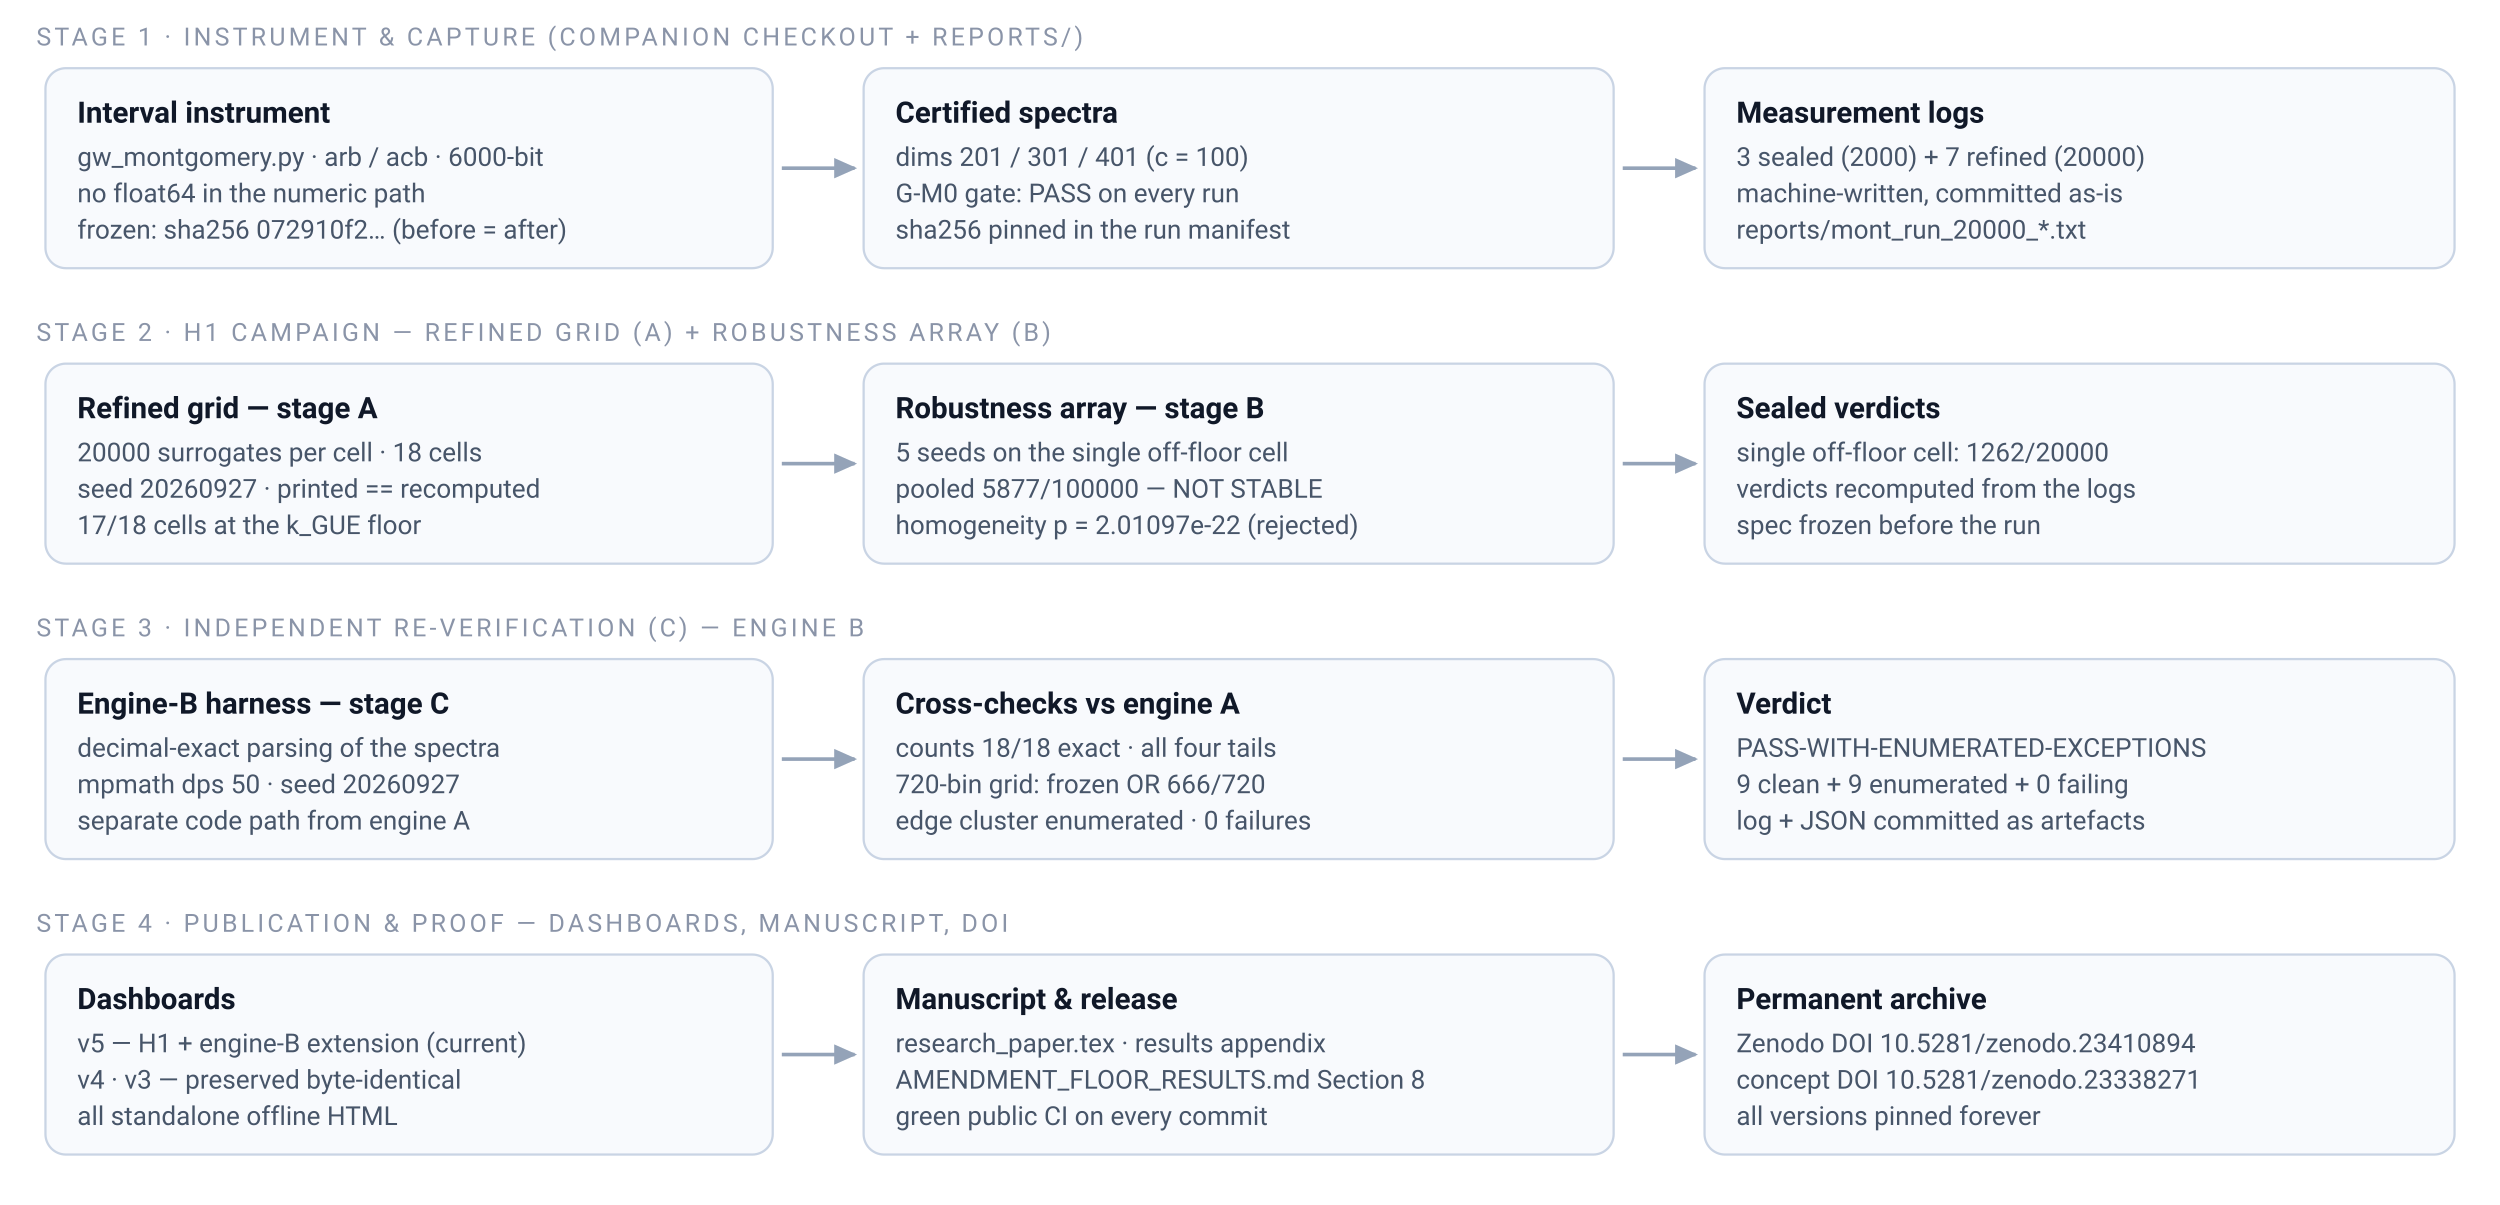
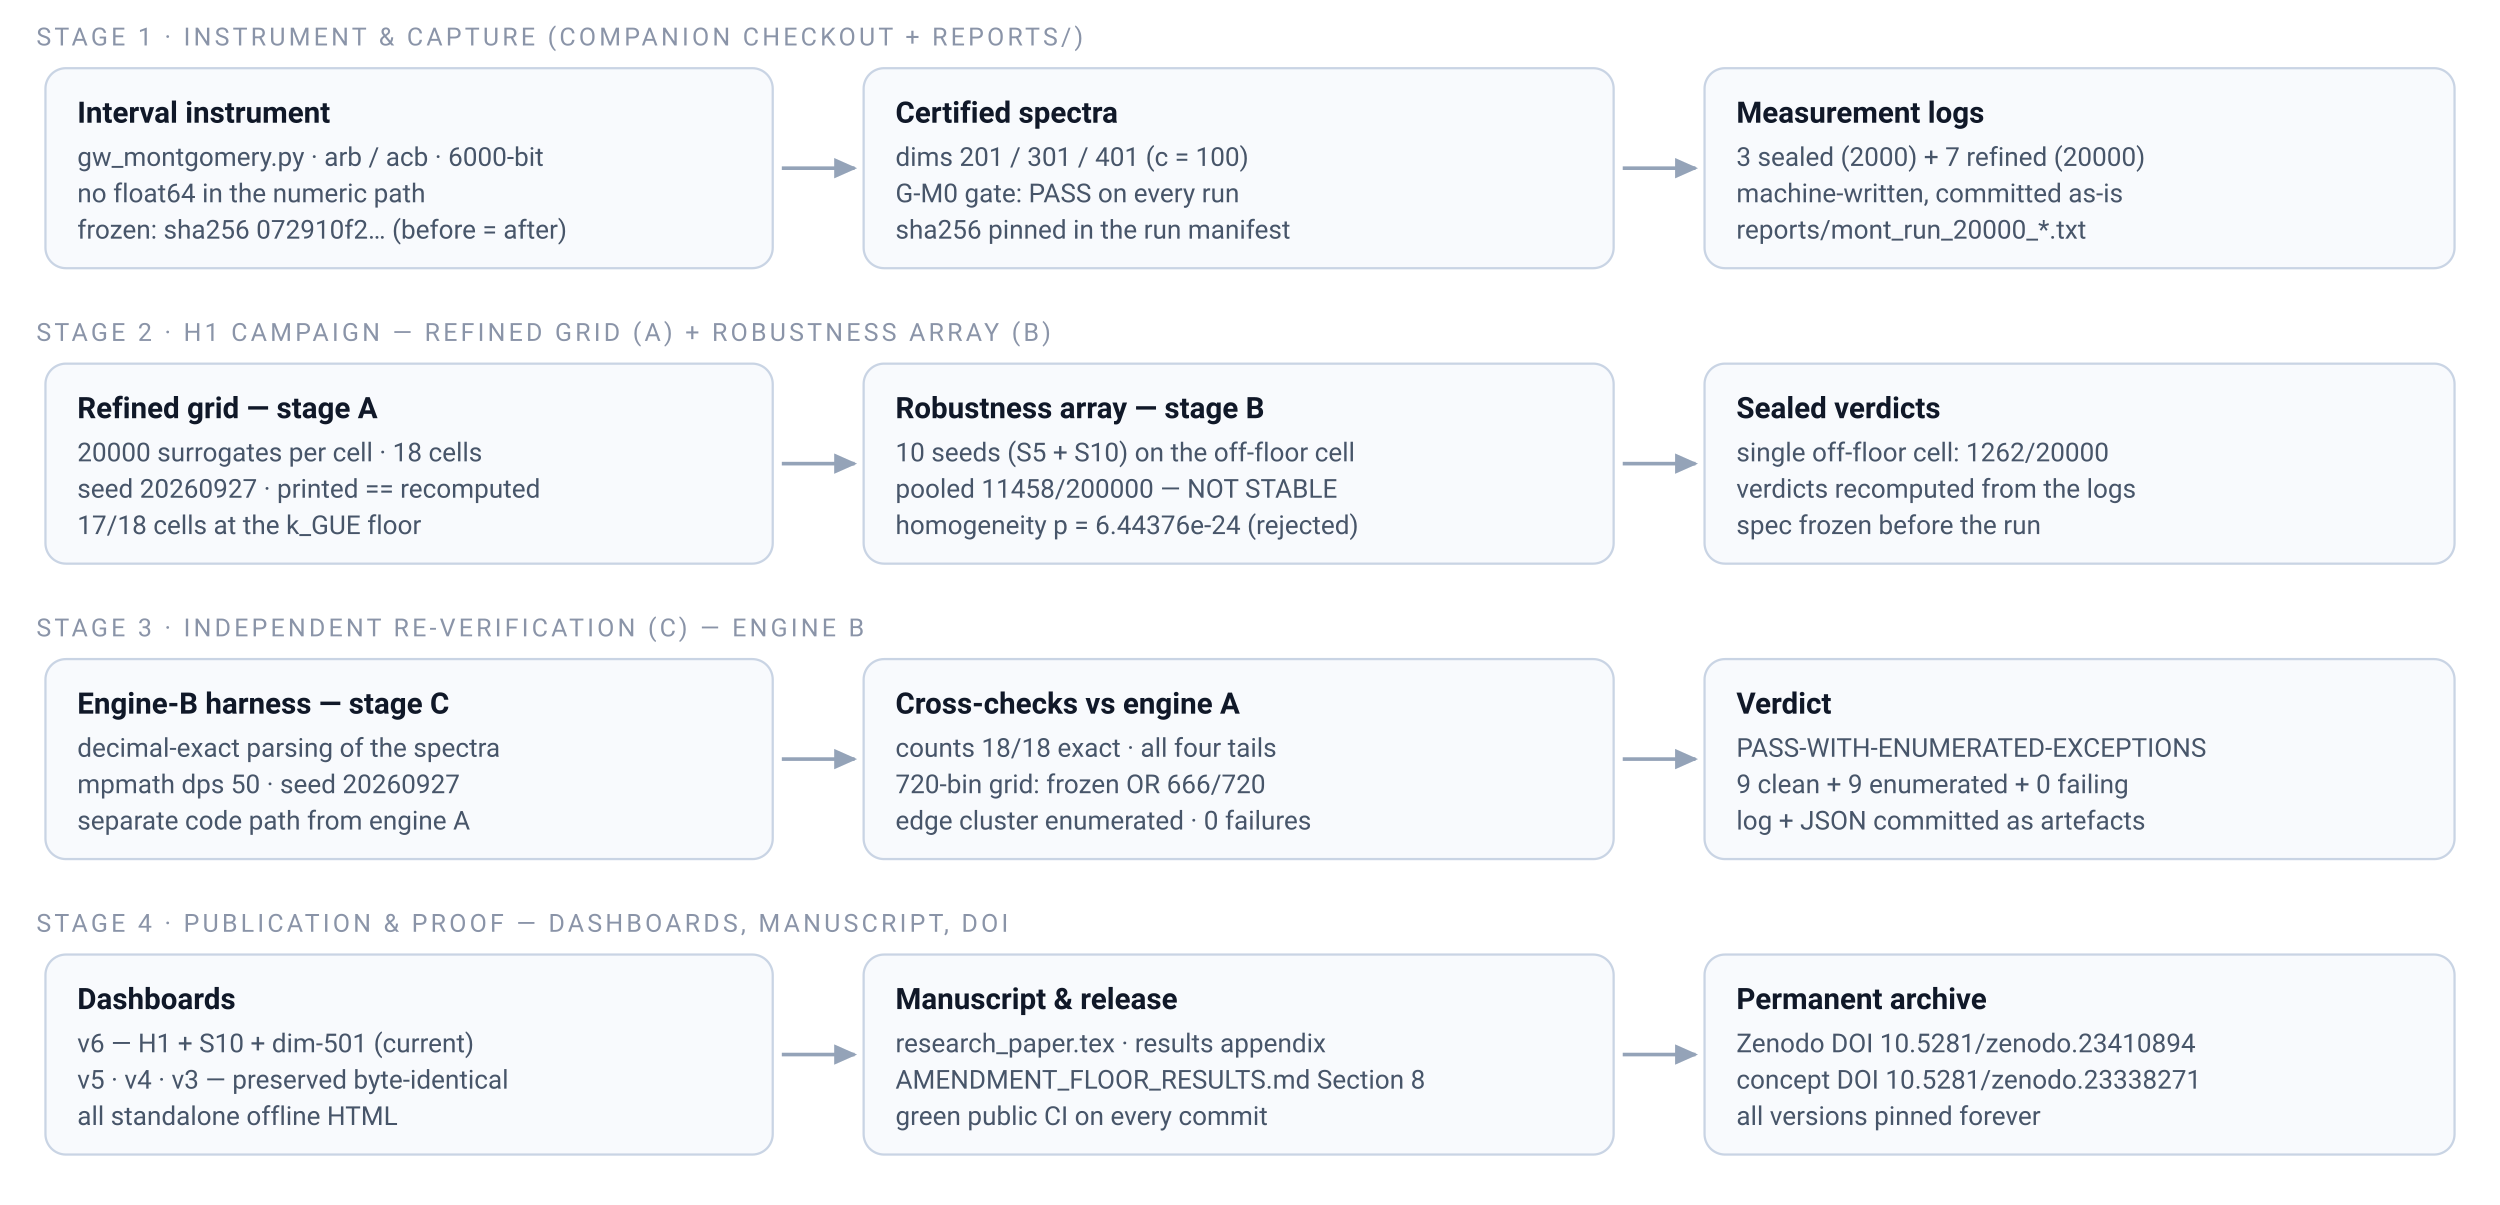
<svg xmlns="http://www.w3.org/2000/svg" viewBox="0 0 1100 530" width="100%" role="img" aria-label="project overview and measurement workflow">
  <defs>
    <marker id="arw" viewBox="0 0 10 10" refX="8" refY="5" markerWidth="7" markerHeight="7" orient="auto-start-reverse">
      <path d="M 0 1 L 9 5 L 0 9 z" fill="#94a3b8" />
    </marker>
  </defs>
  <text x="16" y="20.0" font-size="11" fill="#8a94a8" letter-spacing="1.4" style="font-family:-apple-system,'Segoe UI',Roboto,Helvetica,Arial,sans-serif">STAGE 1 · INSTRUMENT &amp; CAPTURE (COMPANION CHECKOUT + REPORTS/)</text>
  <rect x="20.0" y="30.0" width="320.0" height="88.0" rx="9" fill="#f8fafd" stroke="#c9d4e4" />
  <text x="34.0" y="54.0" font-size="13" font-weight="600" fill="#101828" style="font-family:-apple-system,'Segoe UI',Roboto,Helvetica,Arial,sans-serif">Interval instrument</text>
  <text x="34.0" y="73.0" font-size="11.5" fill="#475569" style="font-family:-apple-system,'Segoe UI',Roboto,Helvetica,Arial,sans-serif">gw_montgomery.py · arb / acb · 6000-bit</text>
  <text x="34.0" y="89.0" font-size="11.5" fill="#475569" style="font-family:-apple-system,'Segoe UI',Roboto,Helvetica,Arial,sans-serif">no float64 in the numeric path</text>
  <text x="34.0" y="105.0" font-size="11.5" fill="#475569" style="font-family:-apple-system,'Segoe UI',Roboto,Helvetica,Arial,sans-serif">frozen: sha256 072910f2… (before = after)</text>
  <line x1="344.0" y1="74.0" x2="376.0" y2="74.0" stroke="#94a3b8" stroke-width="1.6" marker-end="url(#arw)" />
  <rect x="380.0" y="30.0" width="330.0" height="88.0" rx="9" fill="#f8fafd" stroke="#c9d4e4" />
  <text x="394.0" y="54.0" font-size="13" font-weight="600" fill="#101828" style="font-family:-apple-system,'Segoe UI',Roboto,Helvetica,Arial,sans-serif">Certified spectra</text>
  <text x="394.0" y="73.0" font-size="11.5" fill="#475569" style="font-family:-apple-system,'Segoe UI',Roboto,Helvetica,Arial,sans-serif">dims 201 / 301 / 401 (c = 100)</text>
  <text x="394.0" y="89.0" font-size="11.5" fill="#475569" style="font-family:-apple-system,'Segoe UI',Roboto,Helvetica,Arial,sans-serif">G-M0 gate: PASS on every run</text>
  <text x="394.0" y="105.0" font-size="11.5" fill="#475569" style="font-family:-apple-system,'Segoe UI',Roboto,Helvetica,Arial,sans-serif">sha256 pinned in the run manifest</text>
  <line x1="714.0" y1="74.0" x2="746.0" y2="74.0" stroke="#94a3b8" stroke-width="1.6" marker-end="url(#arw)" />
  <rect x="750.0" y="30.0" width="330.0" height="88.0" rx="9" fill="#f8fafd" stroke="#c9d4e4" />
  <text x="764.0" y="54.0" font-size="13" font-weight="600" fill="#101828" style="font-family:-apple-system,'Segoe UI',Roboto,Helvetica,Arial,sans-serif">Measurement logs</text>
  <text x="764.0" y="73.0" font-size="11.5" fill="#475569" style="font-family:-apple-system,'Segoe UI',Roboto,Helvetica,Arial,sans-serif">3 sealed (2000) + 7 refined (20000)</text>
  <text x="764.0" y="89.0" font-size="11.5" fill="#475569" style="font-family:-apple-system,'Segoe UI',Roboto,Helvetica,Arial,sans-serif">machine-written, committed as-is</text>
  <text x="764.0" y="105.0" font-size="11.5" fill="#475569" style="font-family:-apple-system,'Segoe UI',Roboto,Helvetica,Arial,sans-serif">reports/mont_run_20000_*.txt</text>
  <text x="16" y="150.0" font-size="11" fill="#8a94a8" letter-spacing="1.4" style="font-family:-apple-system,'Segoe UI',Roboto,Helvetica,Arial,sans-serif">STAGE 2 · H1 CAMPAIGN — REFINED GRID (A) + ROBUSTNESS ARRAY (B)</text>
  <rect x="20.0" y="160.0" width="320.0" height="88.0" rx="9" fill="#f8fafd" stroke="#c9d4e4" />
  <text x="34.0" y="184.0" font-size="13" font-weight="600" fill="#101828" style="font-family:-apple-system,'Segoe UI',Roboto,Helvetica,Arial,sans-serif">Refined grid — stage A</text>
  <text x="34.0" y="203.0" font-size="11.5" fill="#475569" style="font-family:-apple-system,'Segoe UI',Roboto,Helvetica,Arial,sans-serif">20000 surrogates per cell · 18 cells</text>
  <text x="34.0" y="219.0" font-size="11.5" fill="#475569" style="font-family:-apple-system,'Segoe UI',Roboto,Helvetica,Arial,sans-serif">seed 20260927 · printed == recomputed</text>
  <text x="34.0" y="235.0" font-size="11.5" fill="#475569" style="font-family:-apple-system,'Segoe UI',Roboto,Helvetica,Arial,sans-serif">17/18 cells at the k_GUE floor</text>
  <line x1="344.0" y1="204.0" x2="376.0" y2="204.0" stroke="#94a3b8" stroke-width="1.6" marker-end="url(#arw)" />
  <rect x="380.0" y="160.0" width="330.0" height="88.0" rx="9" fill="#f8fafd" stroke="#c9d4e4" />
  <text x="394.0" y="184.0" font-size="13" font-weight="600" fill="#101828" style="font-family:-apple-system,'Segoe UI',Roboto,Helvetica,Arial,sans-serif">Robustness array — stage B</text>
-   <text x="394.0" y="203.0" font-size="11.5" fill="#475569" style="font-family:-apple-system,'Segoe UI',Roboto,Helvetica,Arial,sans-serif">5 seeds on the single off-floor cell</text>
-   <text x="394.0" y="219.0" font-size="11.5" fill="#475569" style="font-family:-apple-system,'Segoe UI',Roboto,Helvetica,Arial,sans-serif">pooled 5877/100000 — NOT STABLE</text>
-   <text x="394.0" y="235.0" font-size="11.5" fill="#475569" style="font-family:-apple-system,'Segoe UI',Roboto,Helvetica,Arial,sans-serif">homogeneity p = 2.01097e-22 (rejected)</text>
+   <text x="394.0" y="203.0" font-size="11.5" fill="#475569" style="font-family:-apple-system,'Segoe UI',Roboto,Helvetica,Arial,sans-serif">10 seeds (S5 + S10) on the off-floor cell</text>
+   <text x="394.0" y="219.0" font-size="11.5" fill="#475569" style="font-family:-apple-system,'Segoe UI',Roboto,Helvetica,Arial,sans-serif">pooled 11458/200000 — NOT STABLE</text>
+   <text x="394.0" y="235.0" font-size="11.5" fill="#475569" style="font-family:-apple-system,'Segoe UI',Roboto,Helvetica,Arial,sans-serif">homogeneity p = 6.44376e-24 (rejected)</text>
  <line x1="714.0" y1="204.0" x2="746.0" y2="204.0" stroke="#94a3b8" stroke-width="1.6" marker-end="url(#arw)" />
  <rect x="750.0" y="160.0" width="330.0" height="88.0" rx="9" fill="#f8fafd" stroke="#c9d4e4" />
  <text x="764.0" y="184.0" font-size="13" font-weight="600" fill="#101828" style="font-family:-apple-system,'Segoe UI',Roboto,Helvetica,Arial,sans-serif">Sealed verdicts</text>
  <text x="764.0" y="203.0" font-size="11.5" fill="#475569" style="font-family:-apple-system,'Segoe UI',Roboto,Helvetica,Arial,sans-serif">single off-floor cell: 1262/20000</text>
  <text x="764.0" y="219.0" font-size="11.5" fill="#475569" style="font-family:-apple-system,'Segoe UI',Roboto,Helvetica,Arial,sans-serif">verdicts recomputed from the logs</text>
  <text x="764.0" y="235.0" font-size="11.5" fill="#475569" style="font-family:-apple-system,'Segoe UI',Roboto,Helvetica,Arial,sans-serif">spec frozen before the run</text>
  <text x="16" y="280.0" font-size="11" fill="#8a94a8" letter-spacing="1.4" style="font-family:-apple-system,'Segoe UI',Roboto,Helvetica,Arial,sans-serif">STAGE 3 · INDEPENDENT RE-VERIFICATION (C) — ENGINE B</text>
  <rect x="20.0" y="290.0" width="320.0" height="88.0" rx="9" fill="#f8fafd" stroke="#c9d4e4" />
  <text x="34.0" y="314.0" font-size="13" font-weight="600" fill="#101828" style="font-family:-apple-system,'Segoe UI',Roboto,Helvetica,Arial,sans-serif">Engine-B harness — stage C</text>
  <text x="34.0" y="333.0" font-size="11.5" fill="#475569" style="font-family:-apple-system,'Segoe UI',Roboto,Helvetica,Arial,sans-serif">decimal-exact parsing of the spectra</text>
  <text x="34.0" y="349.0" font-size="11.5" fill="#475569" style="font-family:-apple-system,'Segoe UI',Roboto,Helvetica,Arial,sans-serif">mpmath dps 50 · seed 20260927</text>
  <text x="34.0" y="365.0" font-size="11.5" fill="#475569" style="font-family:-apple-system,'Segoe UI',Roboto,Helvetica,Arial,sans-serif">separate code path from engine A</text>
  <line x1="344.0" y1="334.0" x2="376.0" y2="334.0" stroke="#94a3b8" stroke-width="1.6" marker-end="url(#arw)" />
  <rect x="380.0" y="290.0" width="330.0" height="88.0" rx="9" fill="#f8fafd" stroke="#c9d4e4" />
  <text x="394.0" y="314.0" font-size="13" font-weight="600" fill="#101828" style="font-family:-apple-system,'Segoe UI',Roboto,Helvetica,Arial,sans-serif">Cross-checks vs engine A</text>
  <text x="394.0" y="333.0" font-size="11.5" fill="#475569" style="font-family:-apple-system,'Segoe UI',Roboto,Helvetica,Arial,sans-serif">counts 18/18 exact · all four tails</text>
  <text x="394.0" y="349.0" font-size="11.5" fill="#475569" style="font-family:-apple-system,'Segoe UI',Roboto,Helvetica,Arial,sans-serif">720-bin grid: frozen OR 666/720</text>
  <text x="394.0" y="365.0" font-size="11.5" fill="#475569" style="font-family:-apple-system,'Segoe UI',Roboto,Helvetica,Arial,sans-serif">edge cluster enumerated · 0 failures</text>
  <line x1="714.0" y1="334.0" x2="746.0" y2="334.0" stroke="#94a3b8" stroke-width="1.6" marker-end="url(#arw)" />
  <rect x="750.0" y="290.0" width="330.0" height="88.0" rx="9" fill="#f8fafd" stroke="#c9d4e4" />
  <text x="764.0" y="314.0" font-size="13" font-weight="600" fill="#101828" style="font-family:-apple-system,'Segoe UI',Roboto,Helvetica,Arial,sans-serif">Verdict</text>
  <text x="764.0" y="333.0" font-size="11.5" fill="#475569" style="font-family:-apple-system,'Segoe UI',Roboto,Helvetica,Arial,sans-serif">PASS-WITH-ENUMERATED-EXCEPTIONS</text>
  <text x="764.0" y="349.0" font-size="11.5" fill="#475569" style="font-family:-apple-system,'Segoe UI',Roboto,Helvetica,Arial,sans-serif">9 clean + 9 enumerated + 0 failing</text>
  <text x="764.0" y="365.0" font-size="11.5" fill="#475569" style="font-family:-apple-system,'Segoe UI',Roboto,Helvetica,Arial,sans-serif">log + JSON committed as artefacts</text>
  <text x="16" y="410.0" font-size="11" fill="#8a94a8" letter-spacing="1.4" style="font-family:-apple-system,'Segoe UI',Roboto,Helvetica,Arial,sans-serif">STAGE 4 · PUBLICATION &amp; PROOF — DASHBOARDS, MANUSCRIPT, DOI</text>
  <rect x="20.0" y="420.0" width="320.0" height="88.0" rx="9" fill="#f8fafd" stroke="#c9d4e4" />
  <text x="34.0" y="444.0" font-size="13" font-weight="600" fill="#101828" style="font-family:-apple-system,'Segoe UI',Roboto,Helvetica,Arial,sans-serif">Dashboards</text>
-   <text x="34.0" y="463.0" font-size="11.5" fill="#475569" style="font-family:-apple-system,'Segoe UI',Roboto,Helvetica,Arial,sans-serif">v5 — H1 + engine-B extension (current)</text>
-   <text x="34.0" y="479.0" font-size="11.5" fill="#475569" style="font-family:-apple-system,'Segoe UI',Roboto,Helvetica,Arial,sans-serif">v4 · v3 — preserved byte-identical</text>
+   <text x="34.0" y="463.0" font-size="11.5" fill="#475569" style="font-family:-apple-system,'Segoe UI',Roboto,Helvetica,Arial,sans-serif">v6 — H1 + S10 + dim-501 (current)</text>
+   <text x="34.0" y="479.0" font-size="11.5" fill="#475569" style="font-family:-apple-system,'Segoe UI',Roboto,Helvetica,Arial,sans-serif">v5 · v4 · v3 — preserved byte-identical</text>
  <text x="34.0" y="495.0" font-size="11.5" fill="#475569" style="font-family:-apple-system,'Segoe UI',Roboto,Helvetica,Arial,sans-serif">all standalone offline HTML</text>
  <line x1="344.0" y1="464.0" x2="376.0" y2="464.0" stroke="#94a3b8" stroke-width="1.6" marker-end="url(#arw)" />
  <rect x="380.0" y="420.0" width="330.0" height="88.0" rx="9" fill="#f8fafd" stroke="#c9d4e4" />
  <text x="394.0" y="444.0" font-size="13" font-weight="600" fill="#101828" style="font-family:-apple-system,'Segoe UI',Roboto,Helvetica,Arial,sans-serif">Manuscript &amp; release</text>
  <text x="394.0" y="463.0" font-size="11.5" fill="#475569" style="font-family:-apple-system,'Segoe UI',Roboto,Helvetica,Arial,sans-serif">research_paper.tex · results appendix</text>
  <text x="394.0" y="479.0" font-size="11.5" fill="#475569" style="font-family:-apple-system,'Segoe UI',Roboto,Helvetica,Arial,sans-serif">AMENDMENT_FLOOR_RESULTS.md Section 8</text>
  <text x="394.0" y="495.0" font-size="11.5" fill="#475569" style="font-family:-apple-system,'Segoe UI',Roboto,Helvetica,Arial,sans-serif">green public CI on every commit</text>
  <line x1="714.0" y1="464.0" x2="746.0" y2="464.0" stroke="#94a3b8" stroke-width="1.6" marker-end="url(#arw)" />
  <rect x="750.0" y="420.0" width="330.0" height="88.0" rx="9" fill="#f8fafd" stroke="#c9d4e4" />
  <text x="764.0" y="444.0" font-size="13" font-weight="600" fill="#101828" style="font-family:-apple-system,'Segoe UI',Roboto,Helvetica,Arial,sans-serif">Permanent archive</text>
  <text x="764.0" y="463.0" font-size="11.5" fill="#475569" style="font-family:-apple-system,'Segoe UI',Roboto,Helvetica,Arial,sans-serif">Zenodo DOI 10.5281/zenodo.23410894</text>
  <text x="764.0" y="479.0" font-size="11.5" fill="#475569" style="font-family:-apple-system,'Segoe UI',Roboto,Helvetica,Arial,sans-serif">concept DOI 10.5281/zenodo.23338271</text>
  <text x="764.0" y="495.0" font-size="11.5" fill="#475569" style="font-family:-apple-system,'Segoe UI',Roboto,Helvetica,Arial,sans-serif">all versions pinned forever</text>
</svg>
